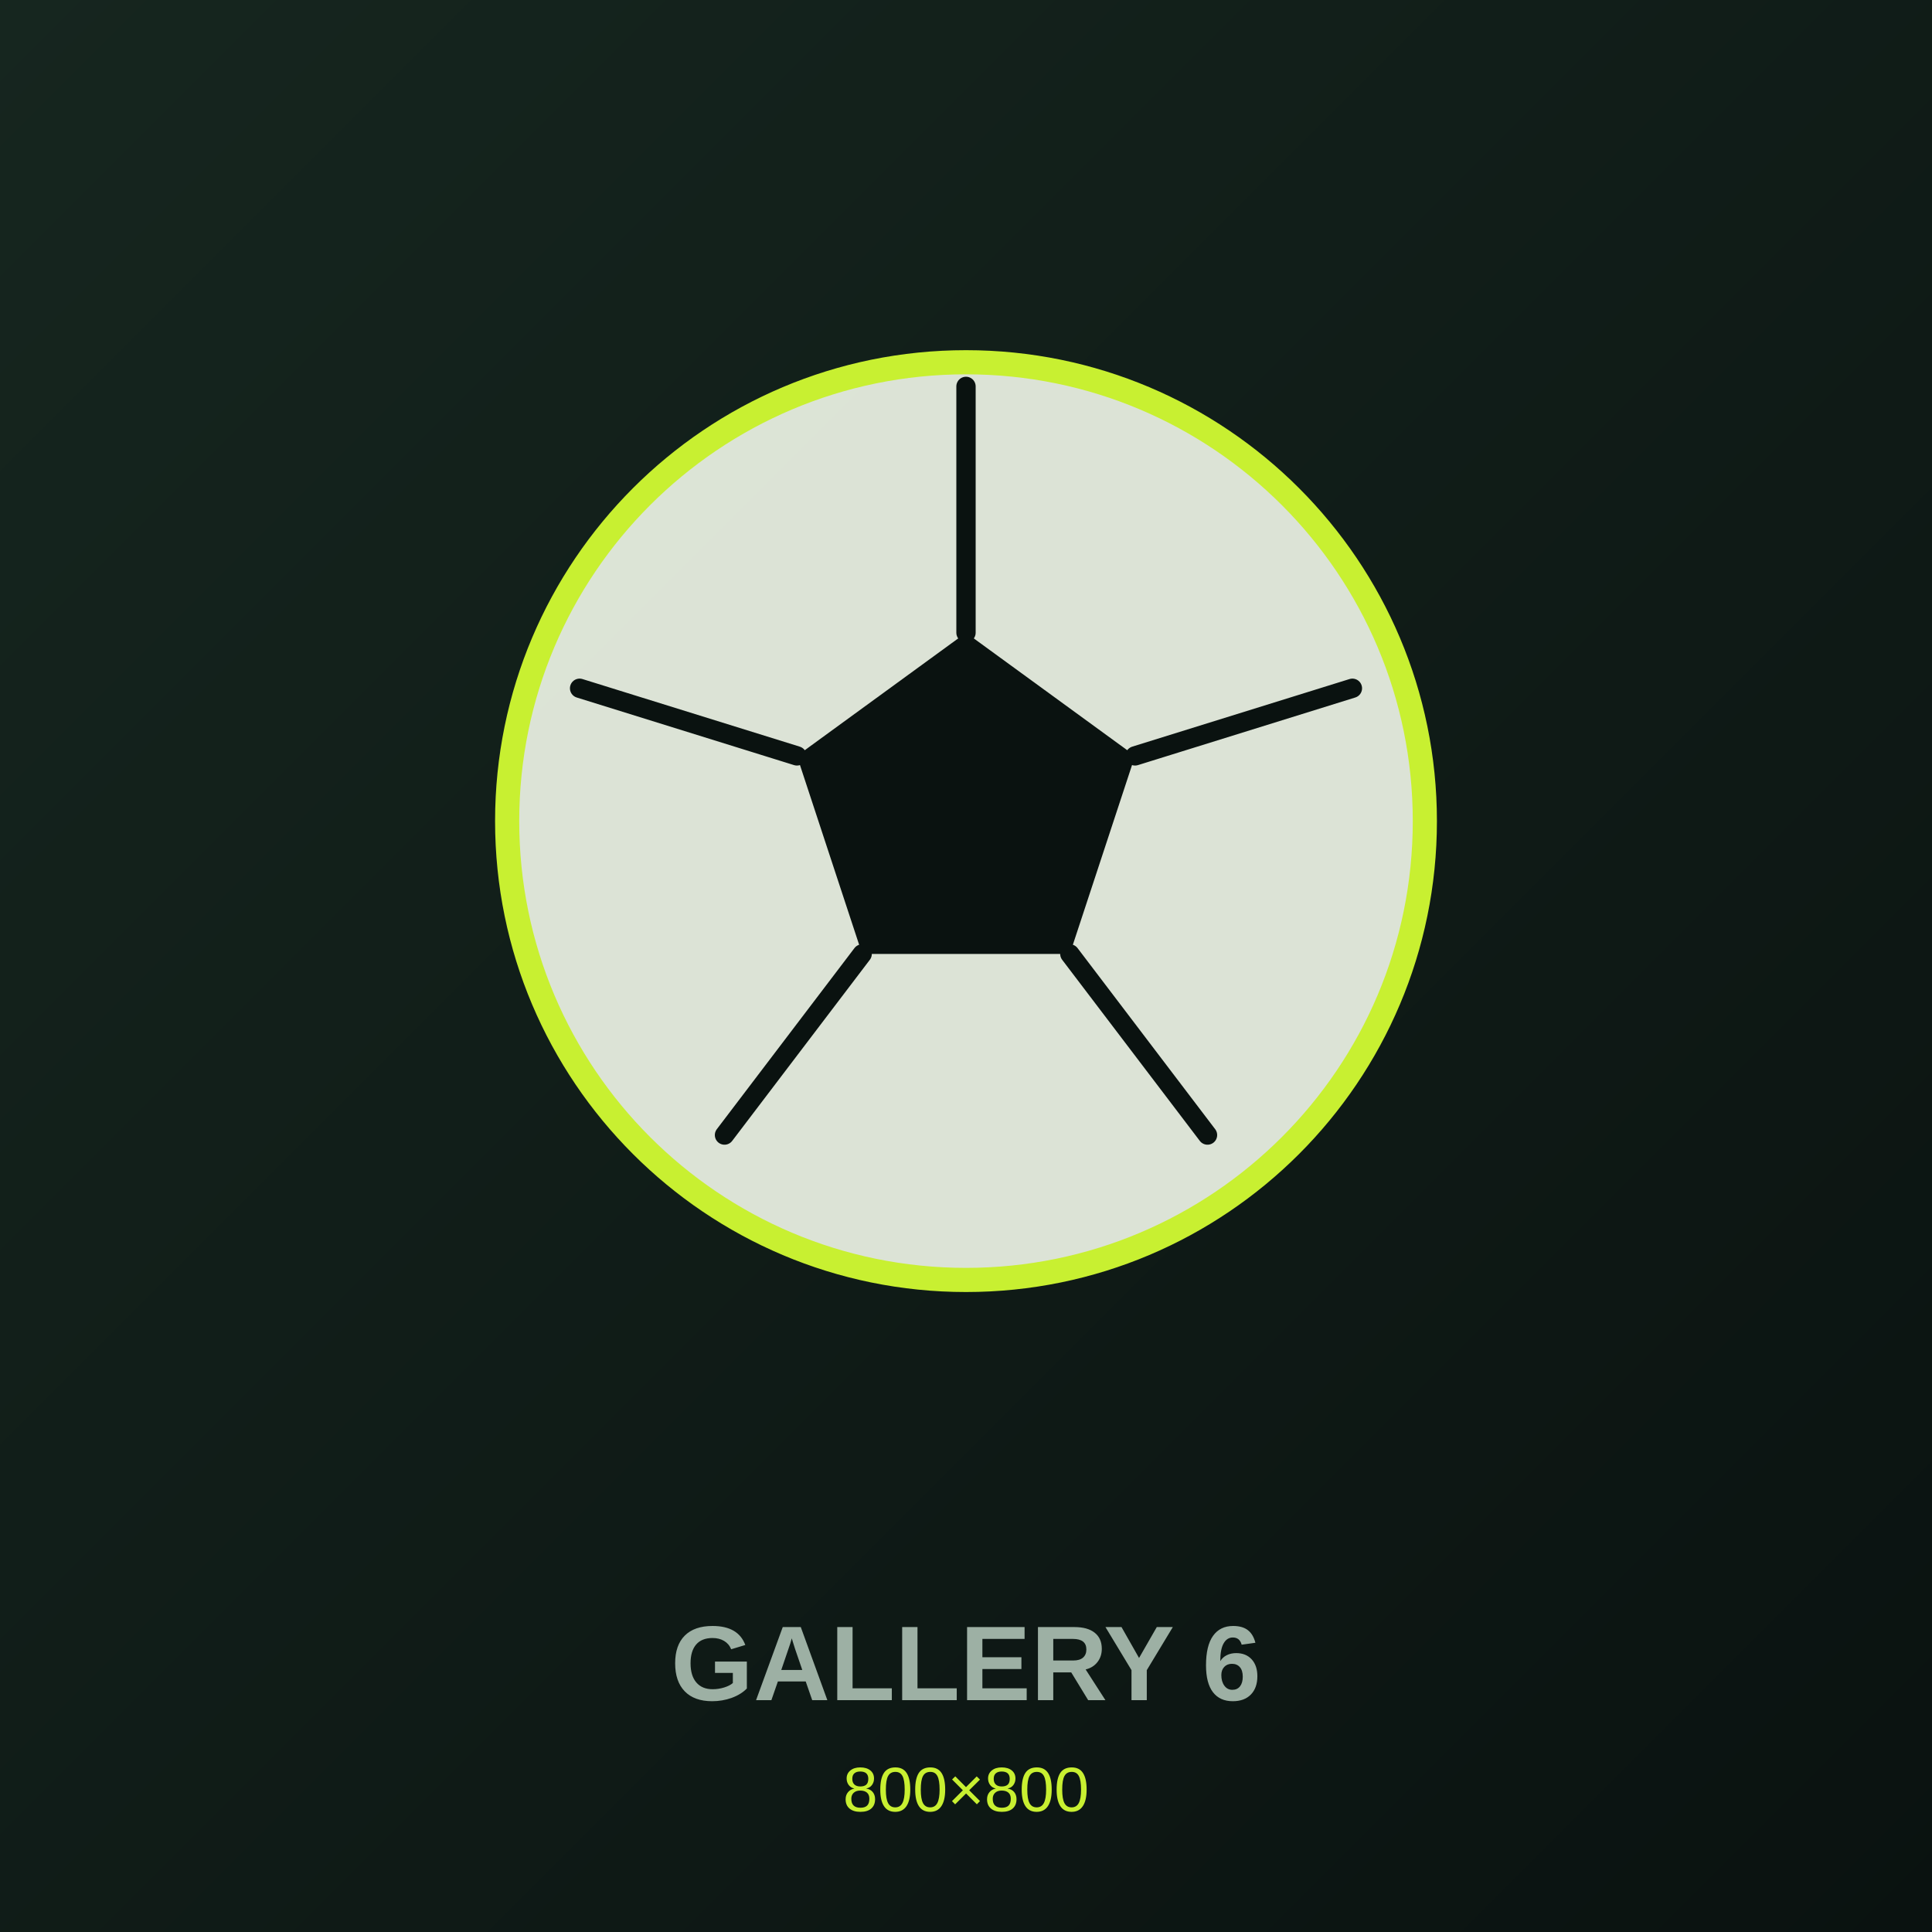
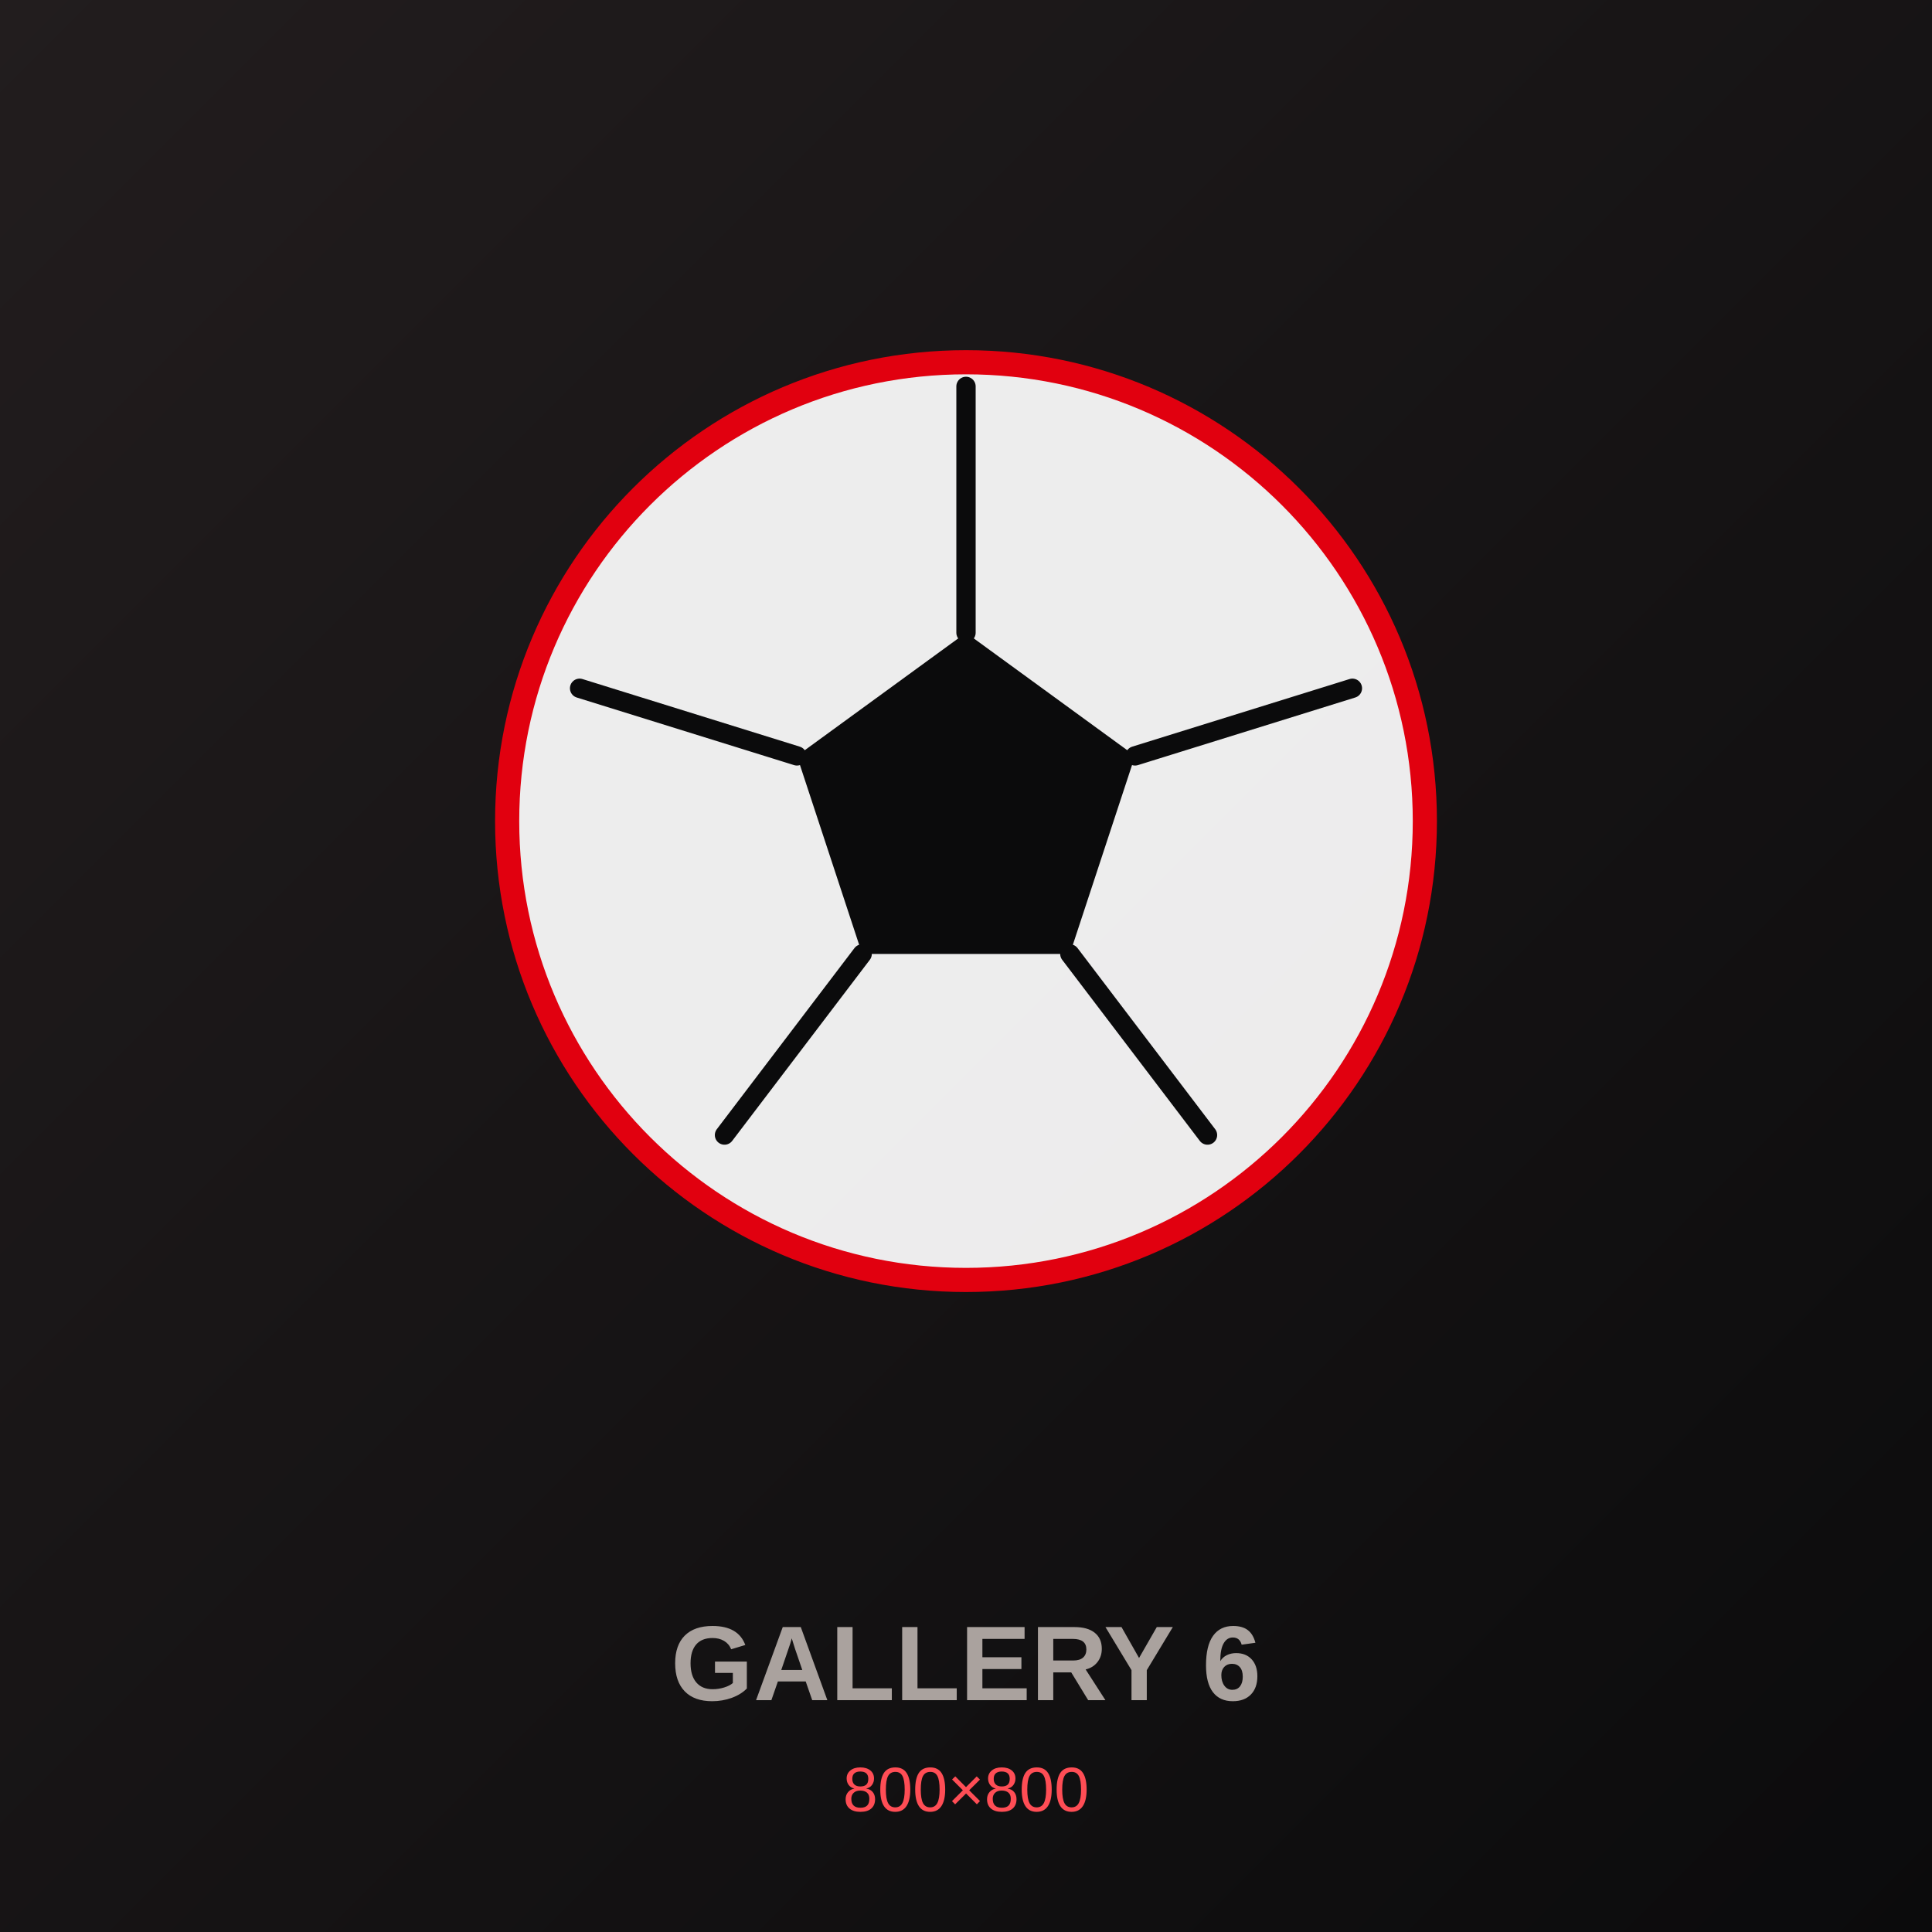
<svg xmlns="http://www.w3.org/2000/svg" viewBox="0 0 800 800" width="800" height="800" role="img" aria-label="GALLERY 6 (placeholder)">
  <defs>
    <linearGradient id="g" x1="0" y1="0" x2="1" y2="1">
-       <stop offset="0" stop-color="#16261f" />
-       <stop offset="1" stop-color="#0a1210" />
+       <stop offset="0" stop-color="#221d1e" />
+       <stop offset="1" stop-color="#0b0b0c" />
    </linearGradient>
  </defs>
  <rect width="800" height="800" fill="url(#g)" />
-   <circle cx="400" cy="340" r="190" fill="#eef4e6" fill-opacity=".92" />
-   <path d="M400 262L470 313L443 395H357L330 313Z" fill="#0a1210" />
-   <path d="M400 262V160M470 313L560 285M443 395L500 470M357 395L300 470M330 313L240 285" fill="none" stroke="#0a1210" stroke-width="8" stroke-linecap="round" />
-   <circle cx="400" cy="340" r="190" fill="none" stroke="#c8f031" stroke-width="10" />
-   <text x="50%" y="88%" fill="#9db0a4" font-family="Arial,sans-serif" font-size="44" font-weight="700" text-anchor="middle">GALLERY 6</text>
-   <text x="50%" y="88%" dy="46" fill="#c8f031" font-family="Arial,sans-serif" font-size="26" text-anchor="middle">800×800</text>
+   <circle cx="400" cy="340" r="190" fill="#ffffff" fill-opacity=".92" />
+   <path d="M400 262L470 313L443 395H357L330 313Z" fill="#0b0b0c" />
+   <path d="M400 262V160M470 313L560 285M443 395L500 470M357 395L300 470M330 313L240 285" fill="none" stroke="#0b0b0c" stroke-width="8" stroke-linecap="round" />
+   <circle cx="400" cy="340" r="190" fill="none" stroke="#e1000f" stroke-width="10" />
+   <text x="50%" y="88%" fill="#aaa29e" font-family="Arial,sans-serif" font-size="44" font-weight="700" text-anchor="middle">GALLERY 6</text>
+   <text x="50%" y="88%" dy="46" fill="#ff4d55" font-family="Arial,sans-serif" font-size="26" text-anchor="middle">800×800</text>
</svg>
